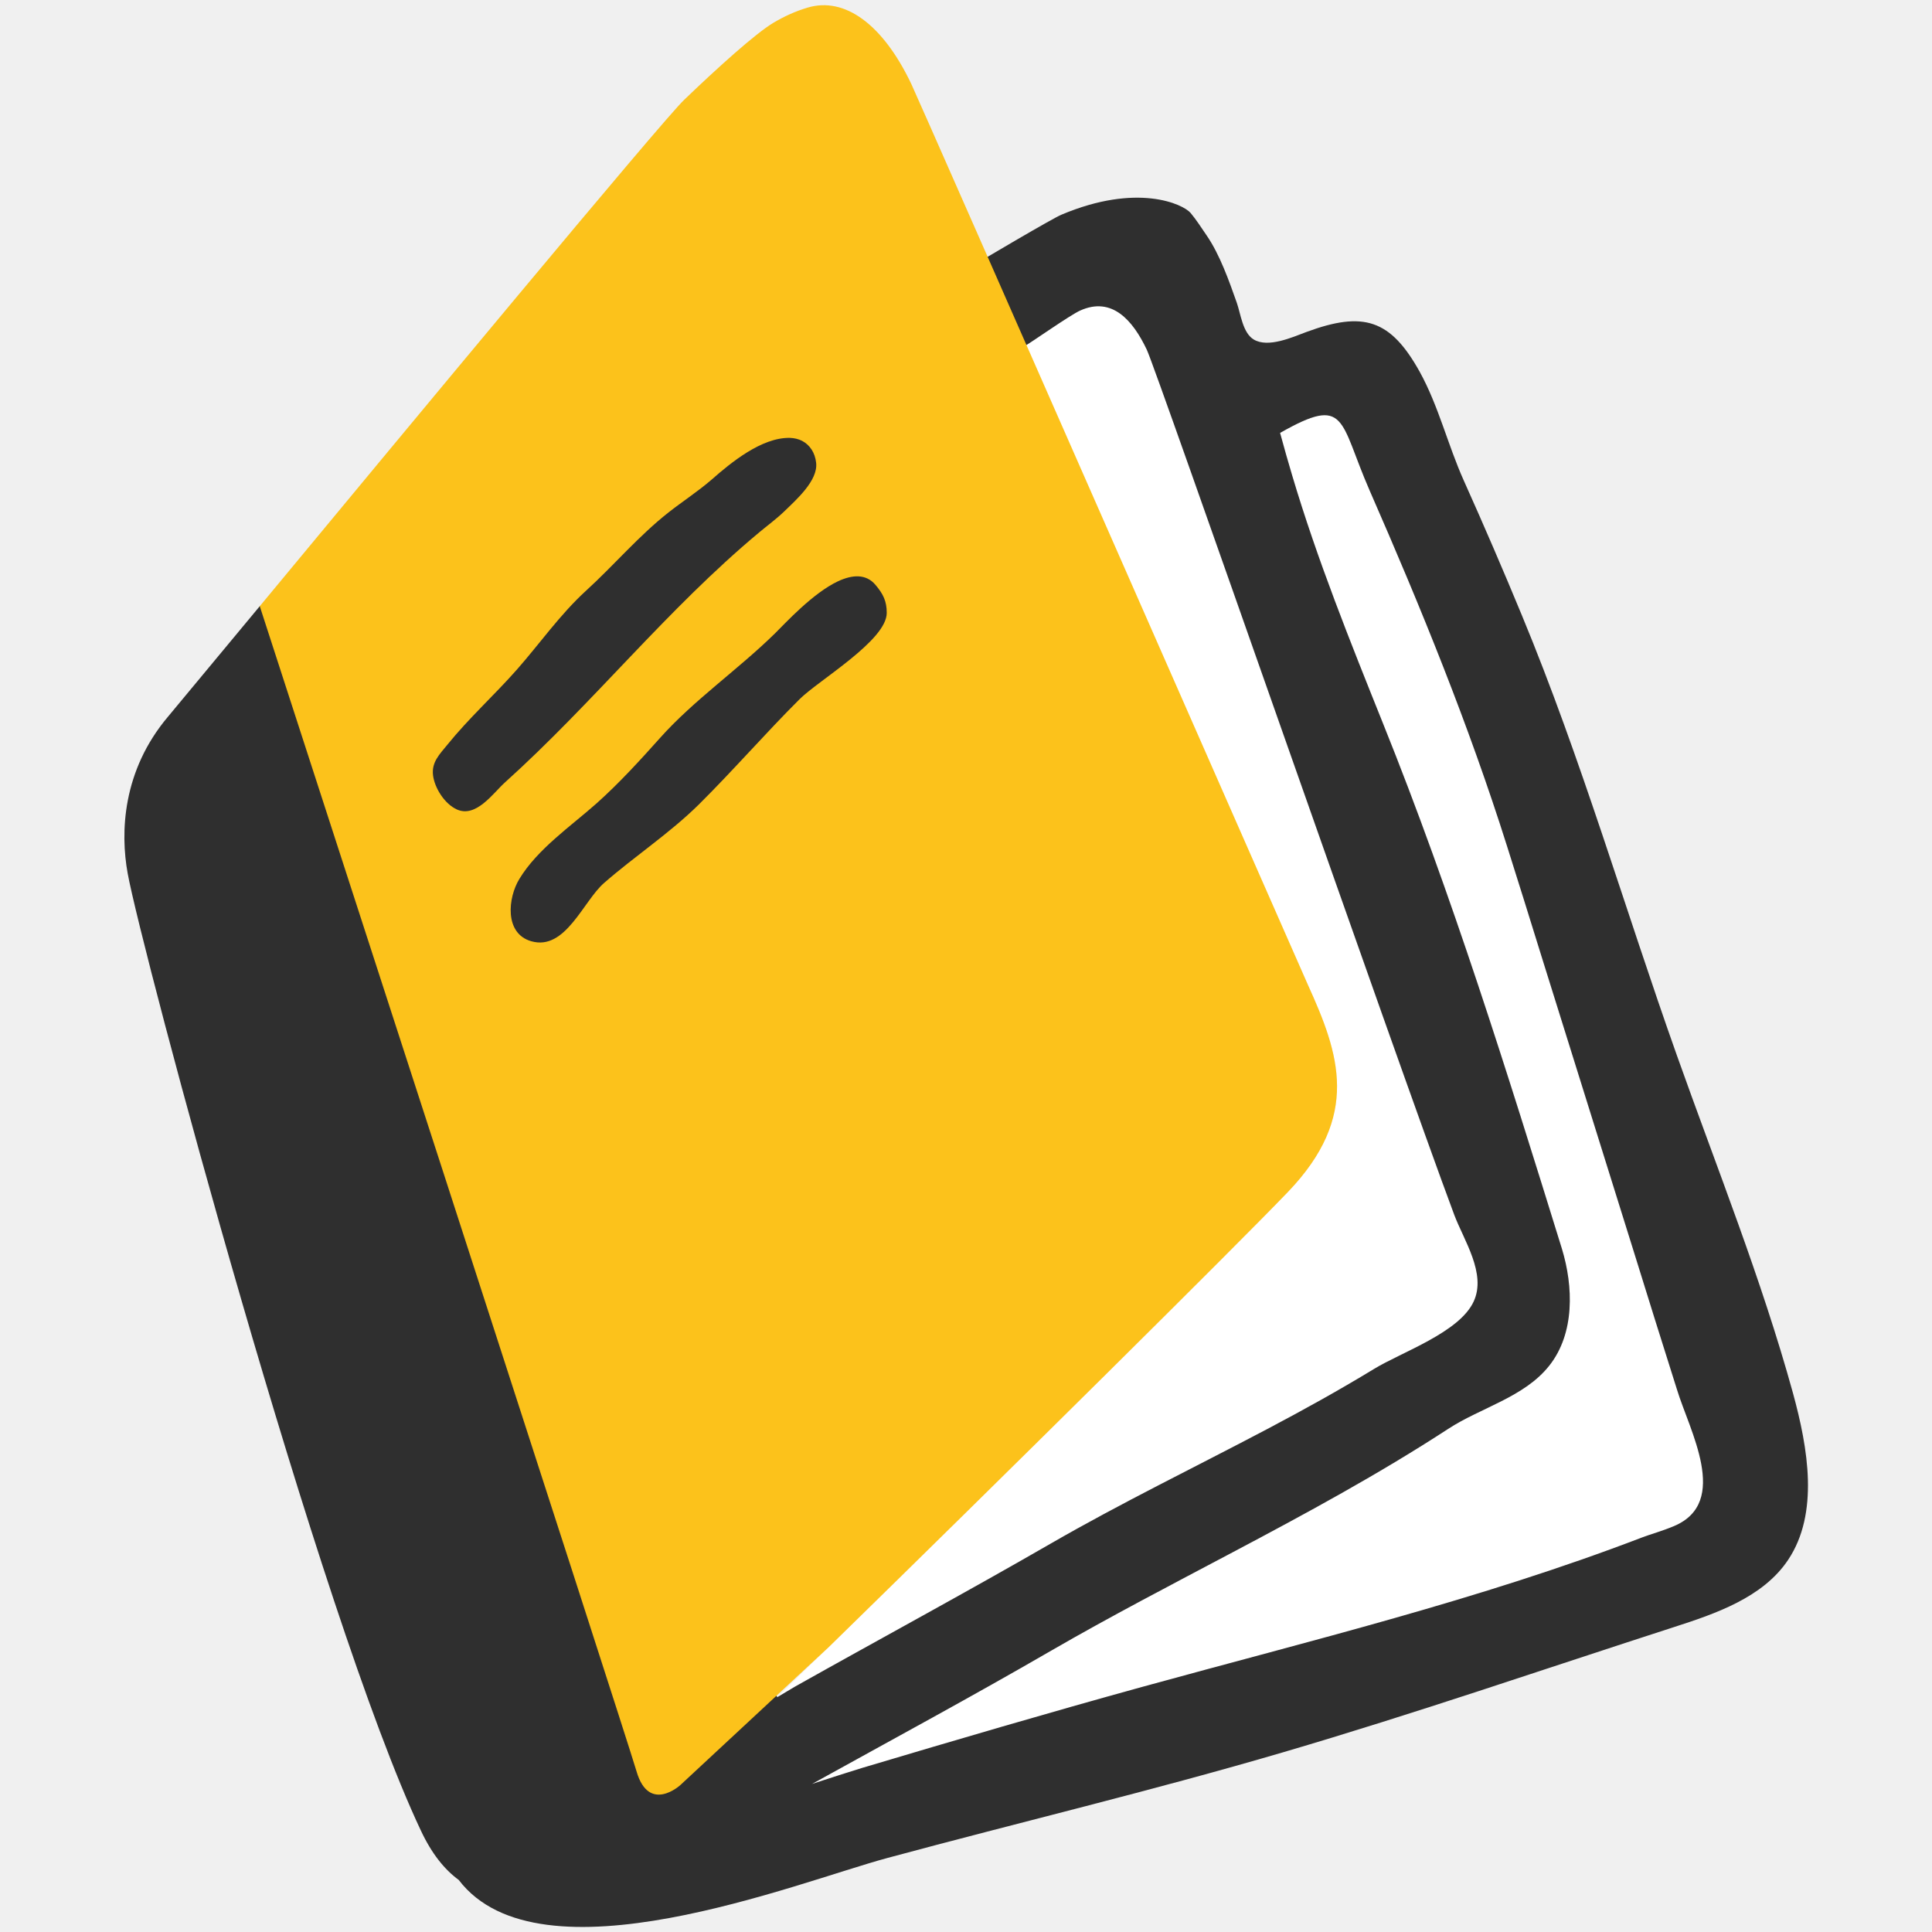
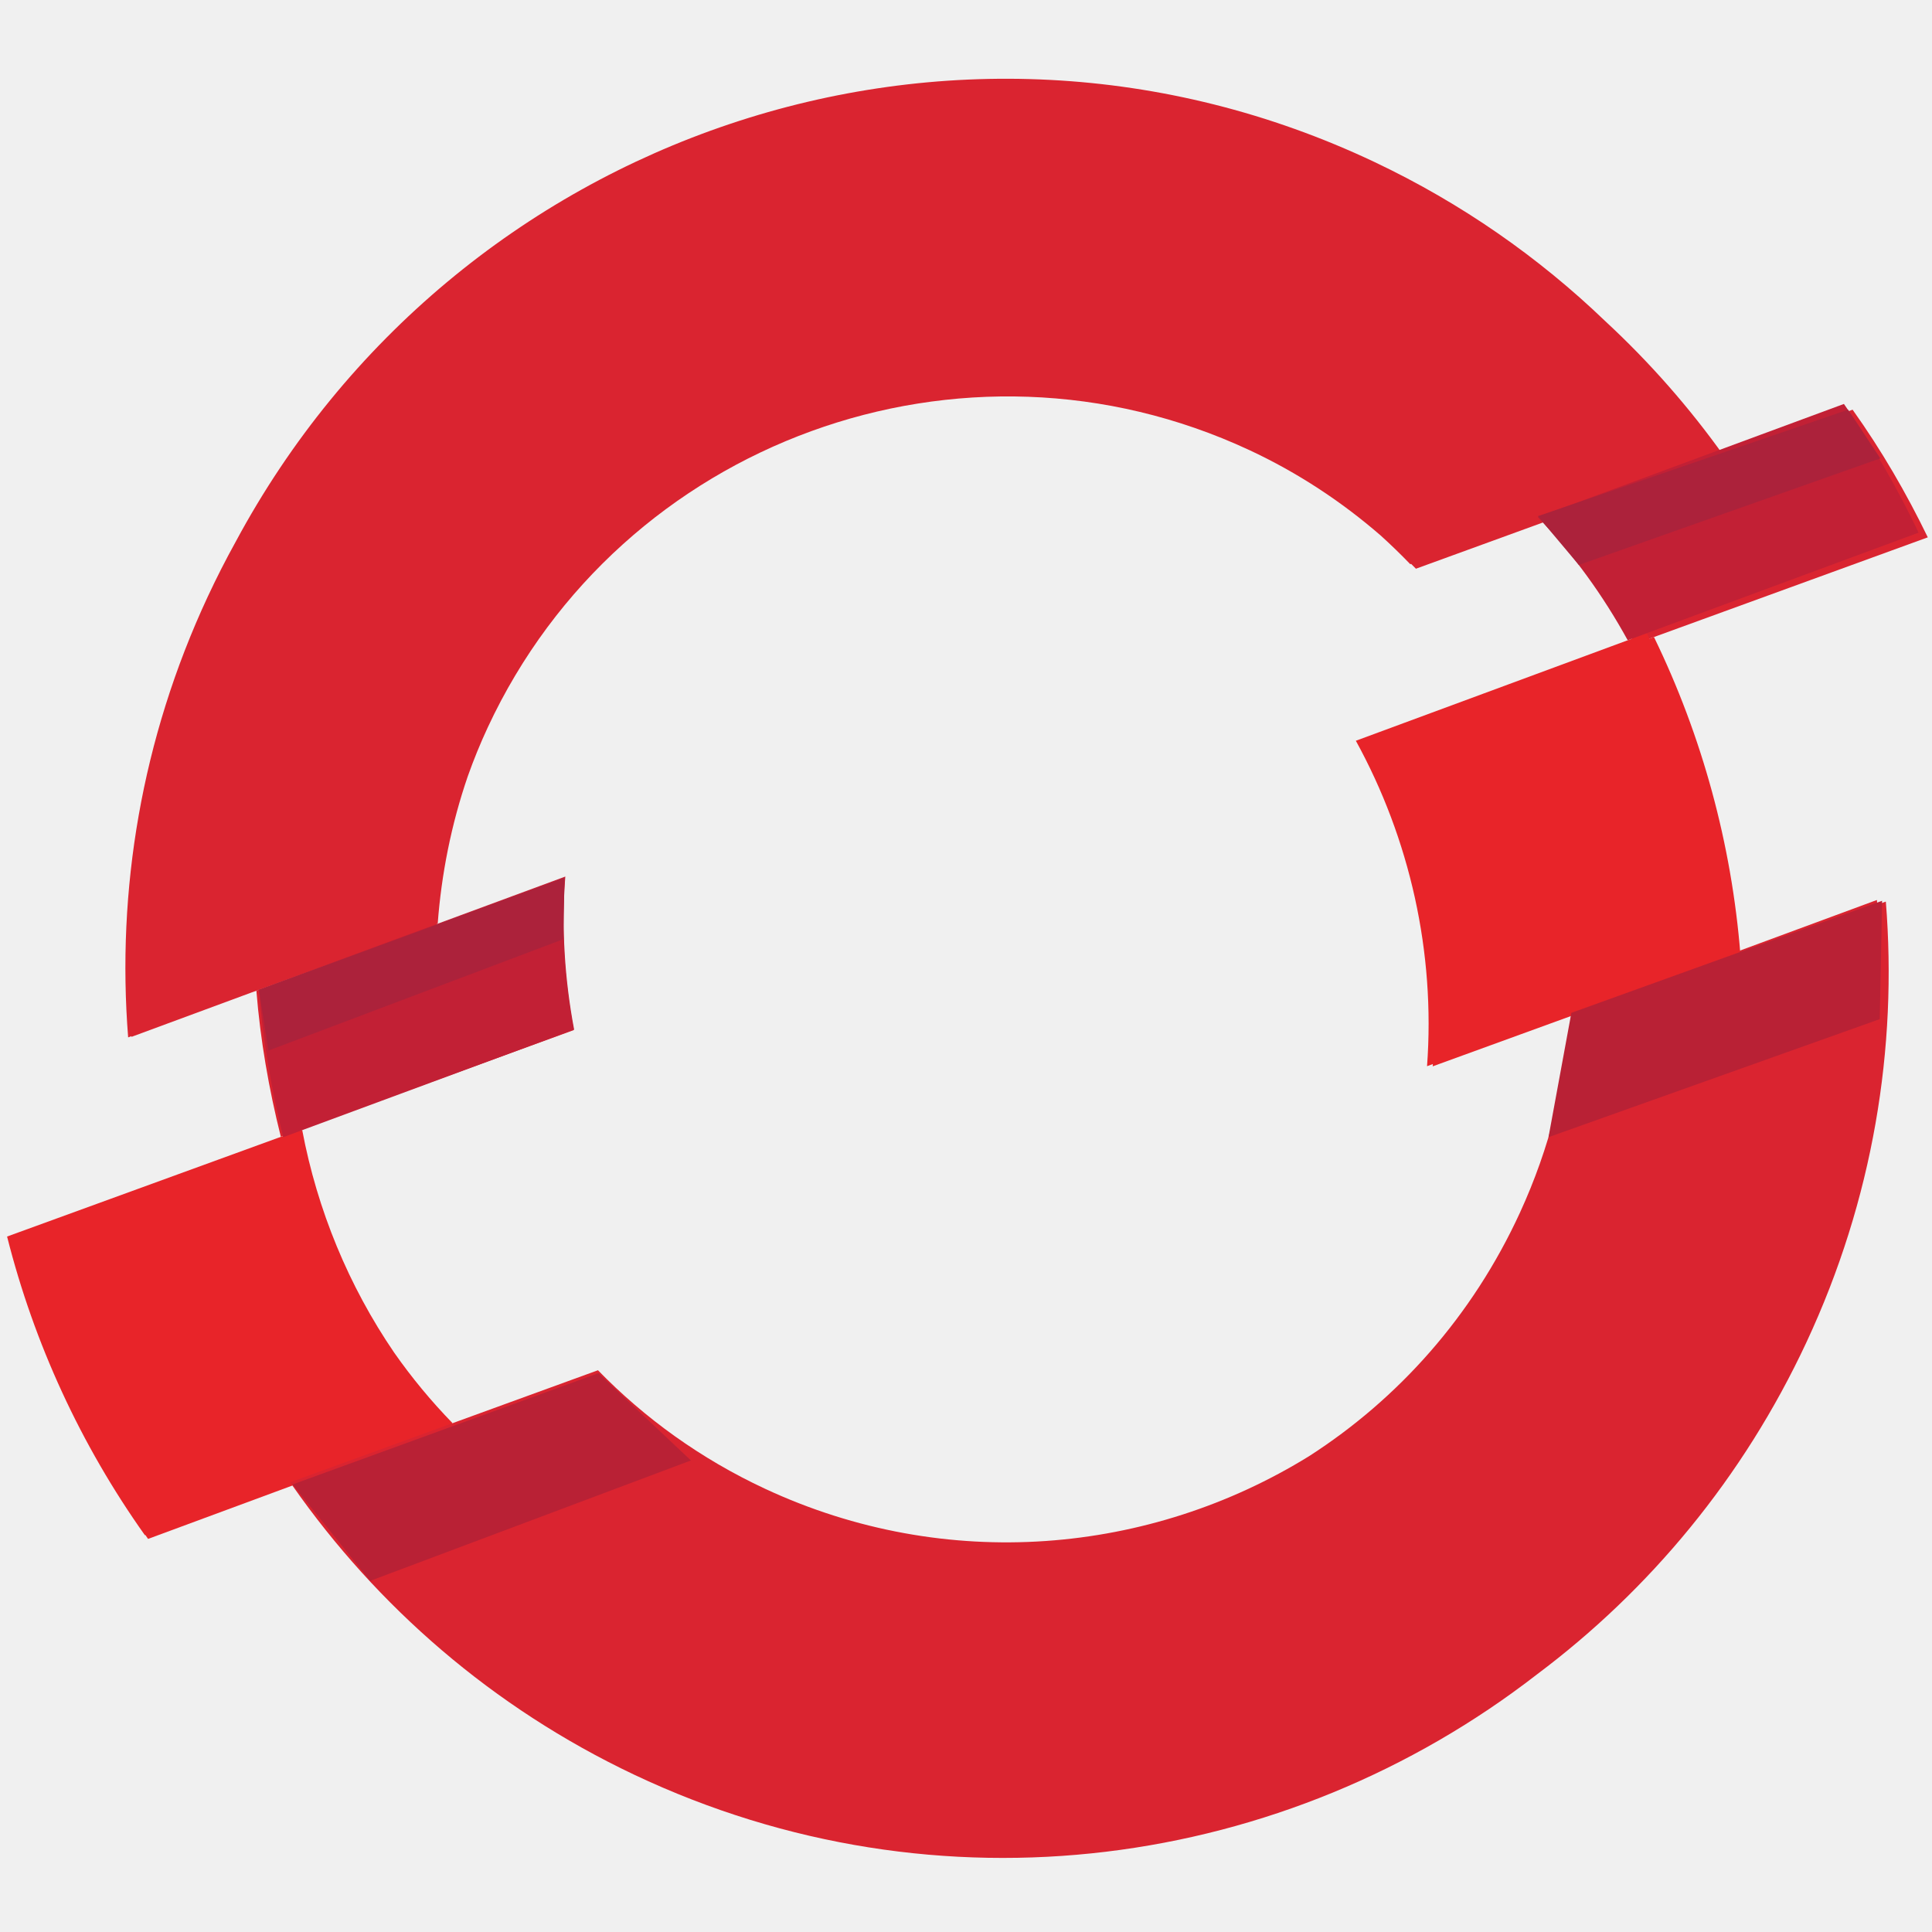
- <svg xmlns="http://www.w3.org/2000/svg" width="42" height="42" viewBox="0 0 42 42" fill="none">
-   <path d="M16.898 36.895C20.741 33.157 26.716 27.248 27.996 25.912C29.587 24.255 29.111 22.903 28.435 21.414C28.215 20.925 24.606 12.774 22.286 7.514C22.381 7.468 23.264 6.845 23.481 6.75C24.17 6.441 24.622 6.96 24.928 7.603C25.151 8.079 30.345 23.018 31.612 26.411C31.818 26.962 32.314 27.684 32.035 28.291C31.723 28.97 30.463 29.394 29.859 29.764C29.095 30.23 28.311 30.663 27.52 31.08C25.958 31.904 24.367 32.675 22.837 33.557C21 34.617 19.14 35.621 17.292 36.658C17.164 36.734 17.033 36.816 16.898 36.895Z" fill="white" />
-   <path d="M36.396 33.174C36.143 33.282 35.867 33.358 35.697 33.423C32.163 34.778 28.478 35.667 24.833 36.672C22.795 37.233 20.764 37.83 18.739 38.434C18.451 38.522 18.073 38.644 17.653 38.781C19.389 37.82 21.135 36.878 22.851 35.884C24.15 35.133 25.479 34.444 26.805 33.741C28.393 32.901 29.974 32.045 31.48 31.064C32.186 30.601 33.138 30.375 33.679 29.689C34.237 28.987 34.204 27.966 33.955 27.149C32.764 23.304 31.566 19.455 30.063 15.721C29.351 13.946 28.636 12.171 28.091 10.336C28.006 10.054 27.917 9.739 27.828 9.411C29.289 8.581 29.108 9.139 29.774 10.661C30.893 13.217 31.927 15.75 32.767 18.411C33.019 19.202 33.262 19.99 33.508 20.78C34.178 22.926 34.85 25.072 35.52 27.218C35.828 28.212 36.14 29.21 36.455 30.204C36.724 31.093 37.616 32.655 36.396 33.174Z" fill="white" />
-   <path d="M5.647 13.178C5.073 13.87 3.783 15.422 3.652 15.58C2.661 16.754 2.612 18.093 2.776 18.989C3.078 20.649 6.937 35.106 9.148 39.792C9.384 40.297 9.663 40.642 9.972 40.868C11.734 43.181 17.325 40.921 19.287 40.392C22.152 39.618 25.046 38.929 27.897 38.092C30.759 37.252 33.554 36.288 36.389 35.372C37.285 35.083 38.325 34.732 38.873 33.909C39.549 32.895 39.306 31.484 38.978 30.286C38.289 27.789 37.321 25.384 36.455 22.946C35.323 19.76 34.381 16.505 33.085 13.378C32.678 12.393 32.258 11.419 31.822 10.448C31.474 9.673 31.274 8.827 30.863 8.082C30.227 6.94 29.64 6.76 28.403 7.216C28.097 7.33 27.569 7.57 27.254 7.38C27.015 7.235 26.972 6.825 26.887 6.582C26.719 6.107 26.519 5.536 26.23 5.116C26.122 4.958 26.004 4.774 25.883 4.63C25.718 4.436 24.721 3.97 23.071 4.669C22.67 4.84 17.785 7.78 17.785 7.78L5.647 13.178ZM16.898 36.895C12.065 29.243 13.877 16.2 22.29 7.514C22.385 7.468 23.267 6.845 23.484 6.75C24.173 6.441 24.626 6.96 24.931 7.603C25.154 8.079 30.348 23.018 31.615 26.411C31.822 26.962 32.317 27.684 32.038 28.291C31.727 28.97 30.466 29.394 29.863 29.764C29.098 30.23 28.314 30.663 27.523 31.08C25.961 31.904 24.37 32.675 22.841 33.557C21.003 34.617 19.143 35.621 17.296 36.658C17.164 36.734 17.033 36.816 16.898 36.895ZM36.396 33.174C36.143 33.282 35.867 33.357 35.697 33.423C32.163 34.778 28.478 35.667 24.833 36.671C22.795 37.233 20.764 37.83 18.739 38.434C18.451 38.522 18.073 38.644 17.653 38.781C19.389 37.82 21.135 36.878 22.851 35.884C24.15 35.133 25.479 34.444 26.805 33.741C28.393 32.901 29.974 32.045 31.48 31.064C32.186 30.601 33.137 30.375 33.679 29.689C34.237 28.987 34.204 27.966 33.955 27.149C32.763 23.304 31.566 19.455 30.063 15.721C29.351 13.945 28.636 12.17 28.091 10.336C28.006 10.054 27.917 9.739 27.828 9.411C29.288 8.581 29.108 9.138 29.774 10.661C30.893 13.217 31.927 15.75 32.767 18.411C33.019 19.202 33.262 19.99 33.508 20.78C34.178 22.926 34.85 25.072 35.52 27.218C35.828 28.212 36.14 29.21 36.455 30.204C36.724 31.093 37.616 32.655 36.396 33.174Z" fill="#2F2F2F" />
-   <path d="M14.789 38.807L18.011 35.812C21.804 32.107 26.834 27.126 27.996 25.915C29.587 24.258 29.112 22.906 28.436 21.417C28.291 21.095 20.009 2.244 19.809 1.821C19.189 0.522 18.362 -0.072 17.562 0.164C17.293 0.243 17.043 0.358 16.807 0.499C16.42 0.732 15.609 1.463 14.871 2.172C14.389 2.632 8.761 9.42 5.647 13.178C5.647 13.178 13.568 37.59 13.838 38.509C14.107 39.431 14.789 38.807 14.789 38.807Z" fill="#FCC21B" />
-   <path d="M16.505 11.573C16.682 11.425 16.879 11.281 17.046 11.12C17.302 10.871 17.788 10.447 17.742 10.06C17.719 9.844 17.607 9.673 17.437 9.584C17.361 9.545 17.269 9.522 17.168 9.519C16.557 9.509 15.894 10.053 15.468 10.428C15.172 10.684 14.838 10.9 14.533 11.14C13.886 11.648 13.345 12.291 12.735 12.846C12.173 13.361 11.737 13.988 11.238 14.555C10.746 15.113 10.195 15.609 9.726 16.189C9.555 16.399 9.378 16.57 9.414 16.856C9.45 17.138 9.67 17.479 9.932 17.597C10.349 17.784 10.717 17.246 10.973 17.013C12.908 15.271 14.497 13.246 16.505 11.573ZM18.218 12.636C17.669 12.895 17.082 13.538 16.849 13.768C16.058 14.546 15.077 15.225 14.349 16.042C13.909 16.534 13.463 17.023 12.971 17.463C12.41 17.961 11.684 18.457 11.291 19.107C11.041 19.513 10.959 20.294 11.55 20.462C12.292 20.675 12.679 19.589 13.132 19.195C13.801 18.611 14.552 18.119 15.189 17.492C15.94 16.747 16.633 15.947 17.384 15.198C17.797 14.788 19.281 13.919 19.277 13.322C19.277 13.069 19.199 12.912 19.035 12.718C18.828 12.469 18.529 12.492 18.218 12.636Z" fill="#2F2F2F" />
+ <svg xmlns="http://www.w3.org/2000/svg" width="800px" height="800px" viewBox="0 -9.5 256 256" version="1.1" preserveAspectRatio="xMidYMid">
+   <g>
+     <path d="M74.839,106.893 L33.971,121.763 C34.496,128.315 35.623,134.787 37.212,141.129 L76.029,126.992 C74.785,120.44 74.34,113.672 74.848,106.892" fill="#DA2430">
+ 
+ </path>
+     <path d="M255.444,61.702 C252.593,55.823 249.297,50.141 245.478,44.786 L204.621,59.657 C209.376,64.52 213.364,69.986 216.628,75.832 L255.445,61.7 L255.444,61.702 L255.444,61.702 Z" fill="#DA2430">
+ 
+ </path>
+     <g>
+       <path d="M182.95,61.461 C177.81,57.001 172.004,53.151 165.542,50.137 L165.539,50.137 C127.598,32.449 82.33,48.905 64.642,86.859 C63.645,89 62.763,91.165 61.989,93.346 C59.781,99.769 58.491,106.336 57.998,112.892 L57.854,112.946 C57.85,112.994 57.846,113.042 57.843,113.09 L33.247,122.04 L17.421,127.889 C17.418,127.859 17.416,127.83 17.414,127.801 L16.98,127.959 C15.444,108.524 18.72,88.447 27.533,69.548 C28.687,67.072 29.917,64.657 31.22,62.302 C60.274,8.186 126.384,-14.434 182.138,11.973 C193.678,17.44 203.911,24.609 212.695,33.046 C218.604,38.512 223.878,44.533 228.476,50.986 L187.617,65.859 C187.407,65.644 187.195,65.43 186.982,65.218 L186.869,65.259 C185.61,63.952 184.304,62.685 182.95,61.461 Z" fill="#DA2430">
+ 
+ </path>
+       <path d="M19.261,193.896 L19.197,193.92 C10.696,181.95 4.508,168.501 0.939,154.347 L39.764,140.207 L39.766,140.21 C39.774,140.251 39.782,140.293 39.79,140.335 L40.042,140.242 L40.048,140.257 C42.042,150.818 46.193,160.892 52.246,169.751 C54.554,173.044 57.132,176.166 59.968,179.077 L59.814,179.134 C59.912,179.237 60.01,179.339 60.108,179.442 L19.62,194.413 C19.5,194.241 19.381,194.069 19.261,193.896 Z" fill="#E82429">
+ 
+ </path>
+       <path d="M173.465,183.447 C152.414,196.464 125.412,198.979 101.352,187.759 C92.841,183.79 85.425,178.421 79.234,172.064 L38.462,186.908 C38.566,187.054 38.67,187.2 38.775,187.345 L38.754,187.353 C49.964,203.369 65.257,216.757 84.021,225.651 C124.49,244.814 170.408,238.152 203.655,212.367 C218.543,201.215 230.972,186.351 239.368,168.348 C248.187,149.452 251.444,129.383 249.883,109.963 L248.747,110.377 C248.732,110.169 248.716,109.961 248.7,109.753 L208.21,124.71 L208.212,124.714 C207.568,133.637 205.349,142.59 201.406,151.173 C195.091,164.927 185.242,175.882 173.465,183.447 Z" fill="#DA2430">
+ 
+ </path>
+       <path d="M218.552,75.129 L219.159,74.908 L219.159,74.907 C225.546,88.049 229.445,102.334 230.613,116.962 L189.84,131.796 C189.848,131.694 189.855,131.593 189.862,131.492 L189.091,131.777 C190.201,116.689 186.817,101.684 179.657,88.654 L218.205,74.404 L218.207,74.4 C218.323,74.643 218.438,74.886 218.552,75.129 Z" fill="#E82429">
+ 
+ </path>
+     </g>
+     <path d="M74.891,106.654 L34.31,121.65 C34.83,128.26 35.949,134.786 37.529,141.182 L76.075,126.924 C74.828,120.302 74.38,113.486 74.906,106.65" fill="#C22035">
+ 
+ </path>
+     <path d="M254.227,61.083 C251.397,55.154 248.121,49.425 244.329,44.024 L203.758,59.02 C208.479,63.926 212.438,69.438 215.679,75.335 L254.221,61.079 L254.227,61.083 L254.227,61.083 Z" fill="#C22035">
+ 
+ </path>
+     <path d="M34.308,121.653 L74.79,106.824 L74.625,114.957 L35.569,129.706 L34.303,121.643 L34.308,121.653 L34.308,121.653 Z" fill="#AC223B">
+ 
+ </path>
+     <path d="M203.766,58.897 L244.879,44.789 L249.152,51.238 L209.206,65.359 L203.772,58.894 L203.766,58.897 L203.766,58.897 Z" fill="#AC223B">
+ 
+ </path>
+     <path d="M38.764,187.201 L79.294,172.452 L91.552,184.017 L49.049,199.973 L38.766,187.197 L38.764,187.201 L38.764,187.201 Z" fill="#B92135">
+ 
+ </path>
+     <path d="M249.381,109.862 L208.215,124.706 L205.183,141.184 L249.075,125.541 L249.386,109.864 L249.381,109.862 L249.381,109.862 Z" fill="#B92135">
+ 
+ </path>
+   </g>
</svg>
